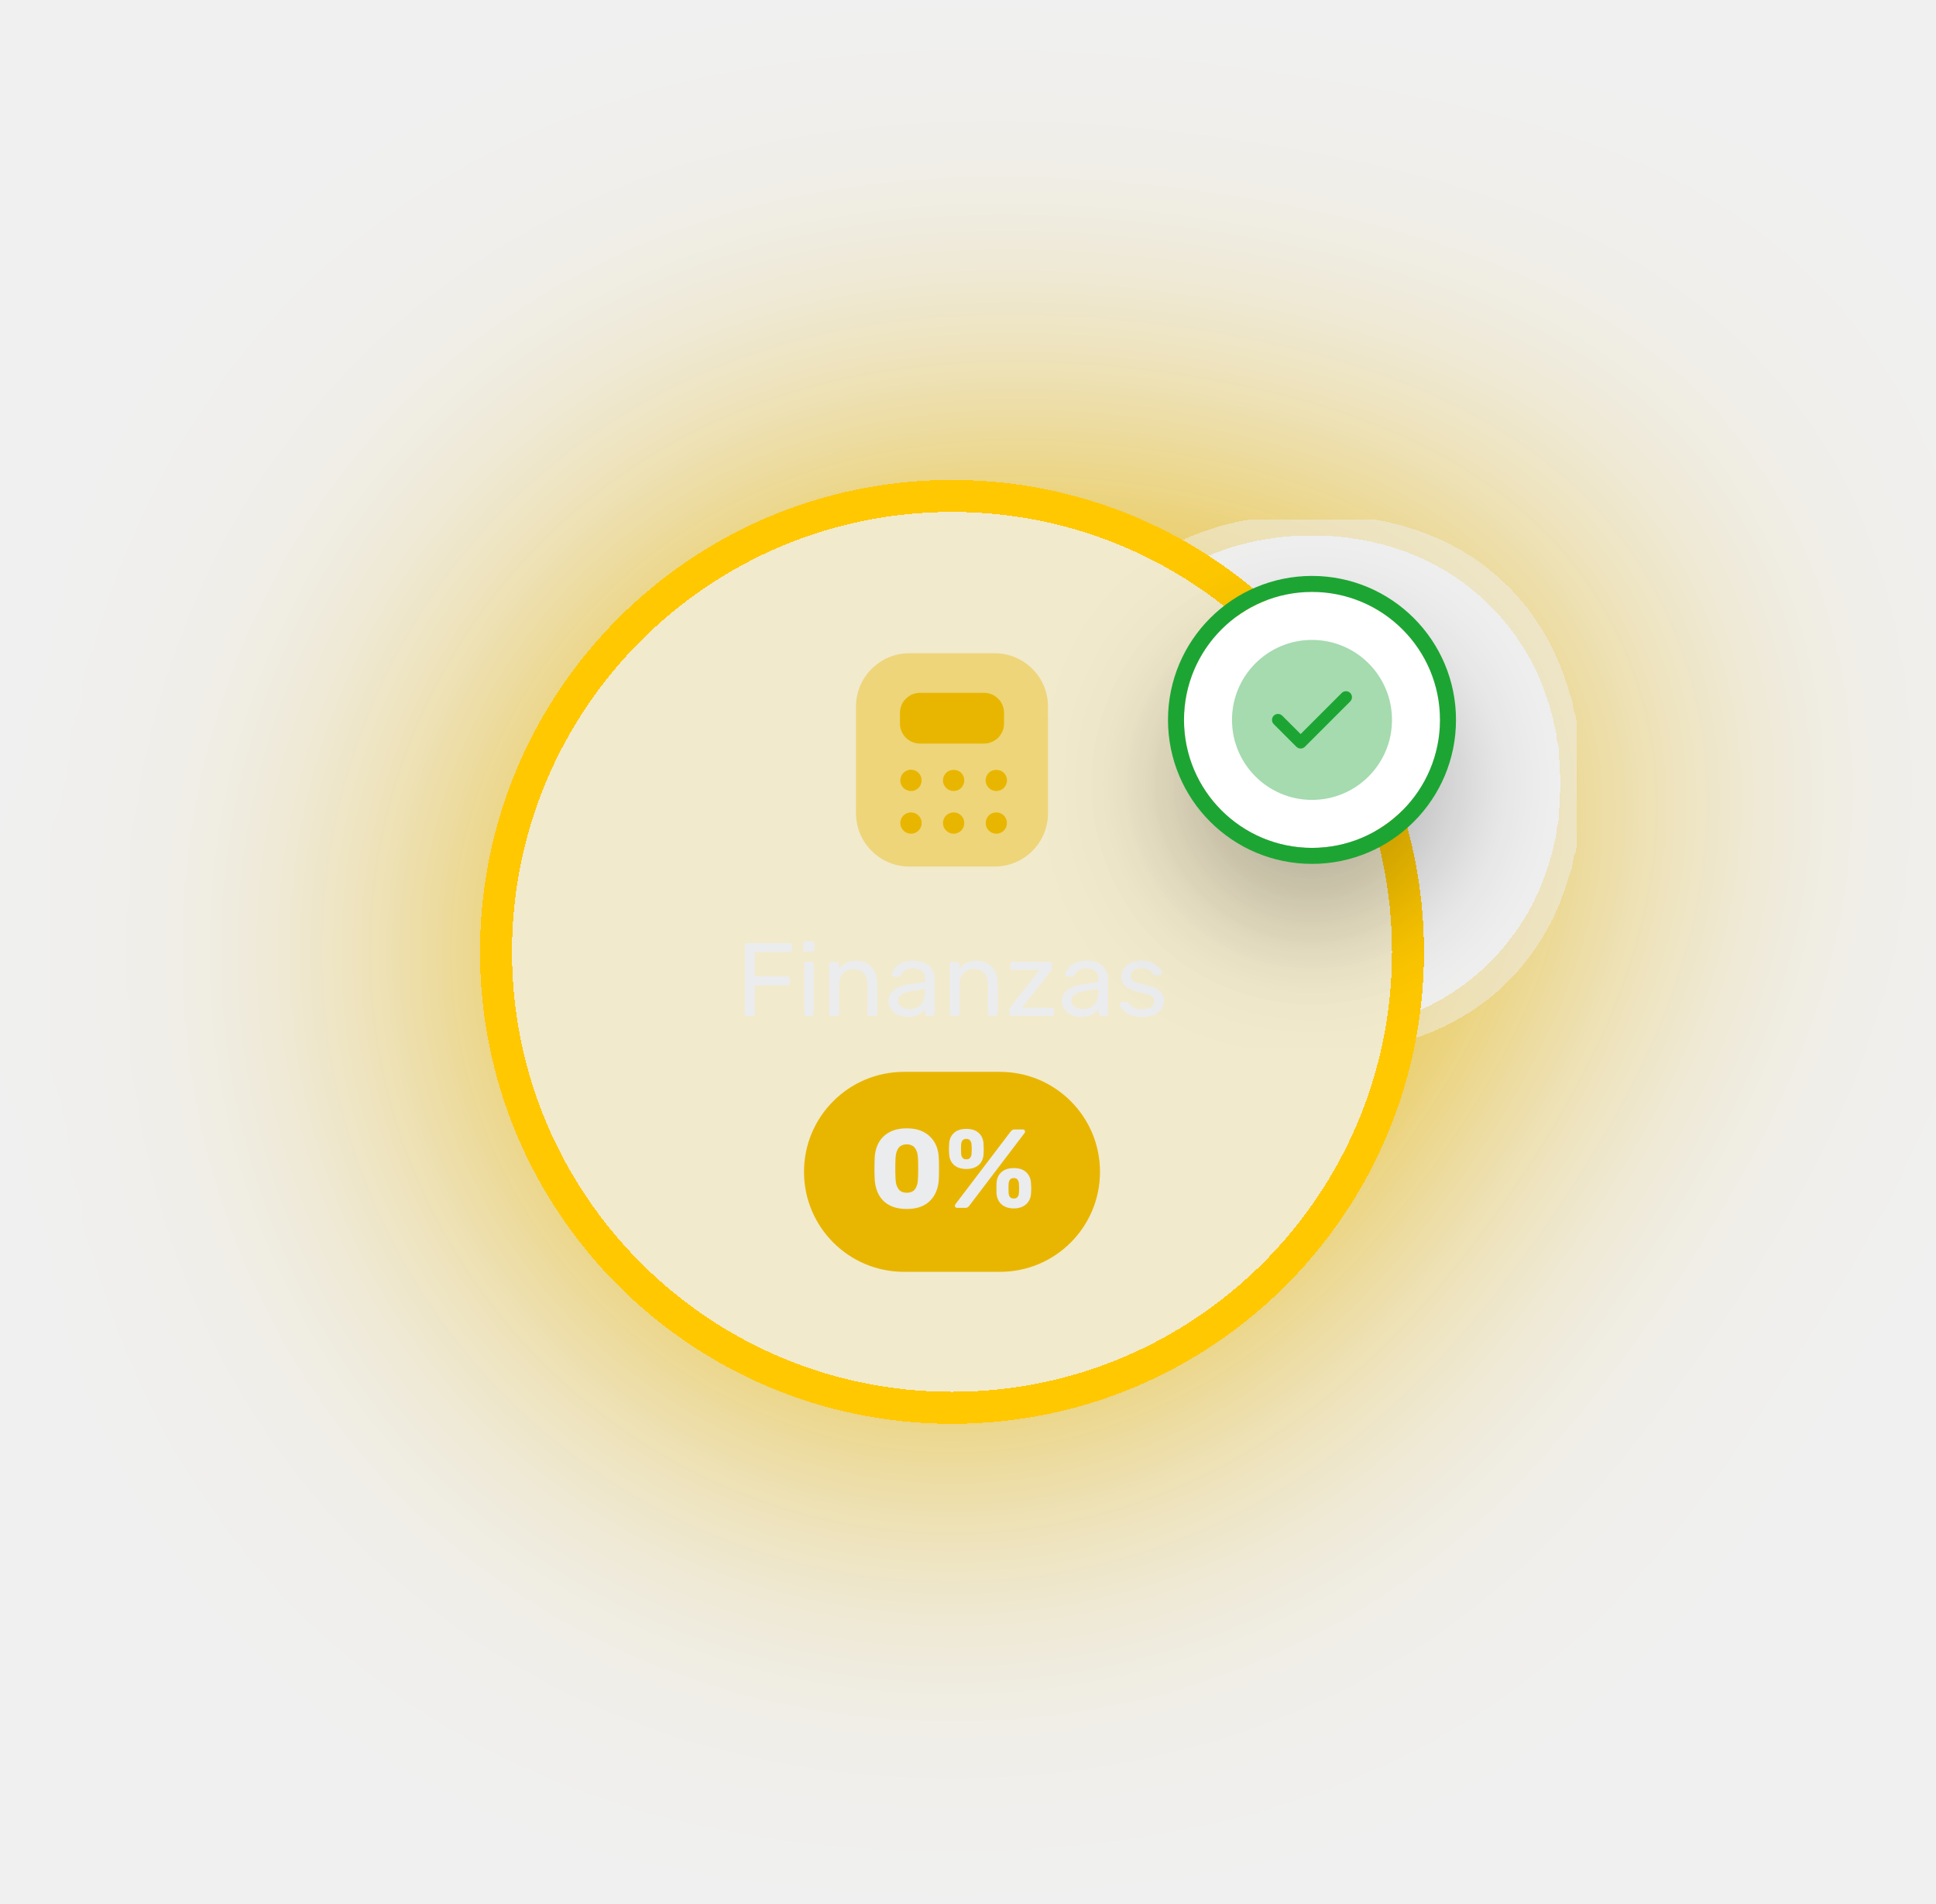
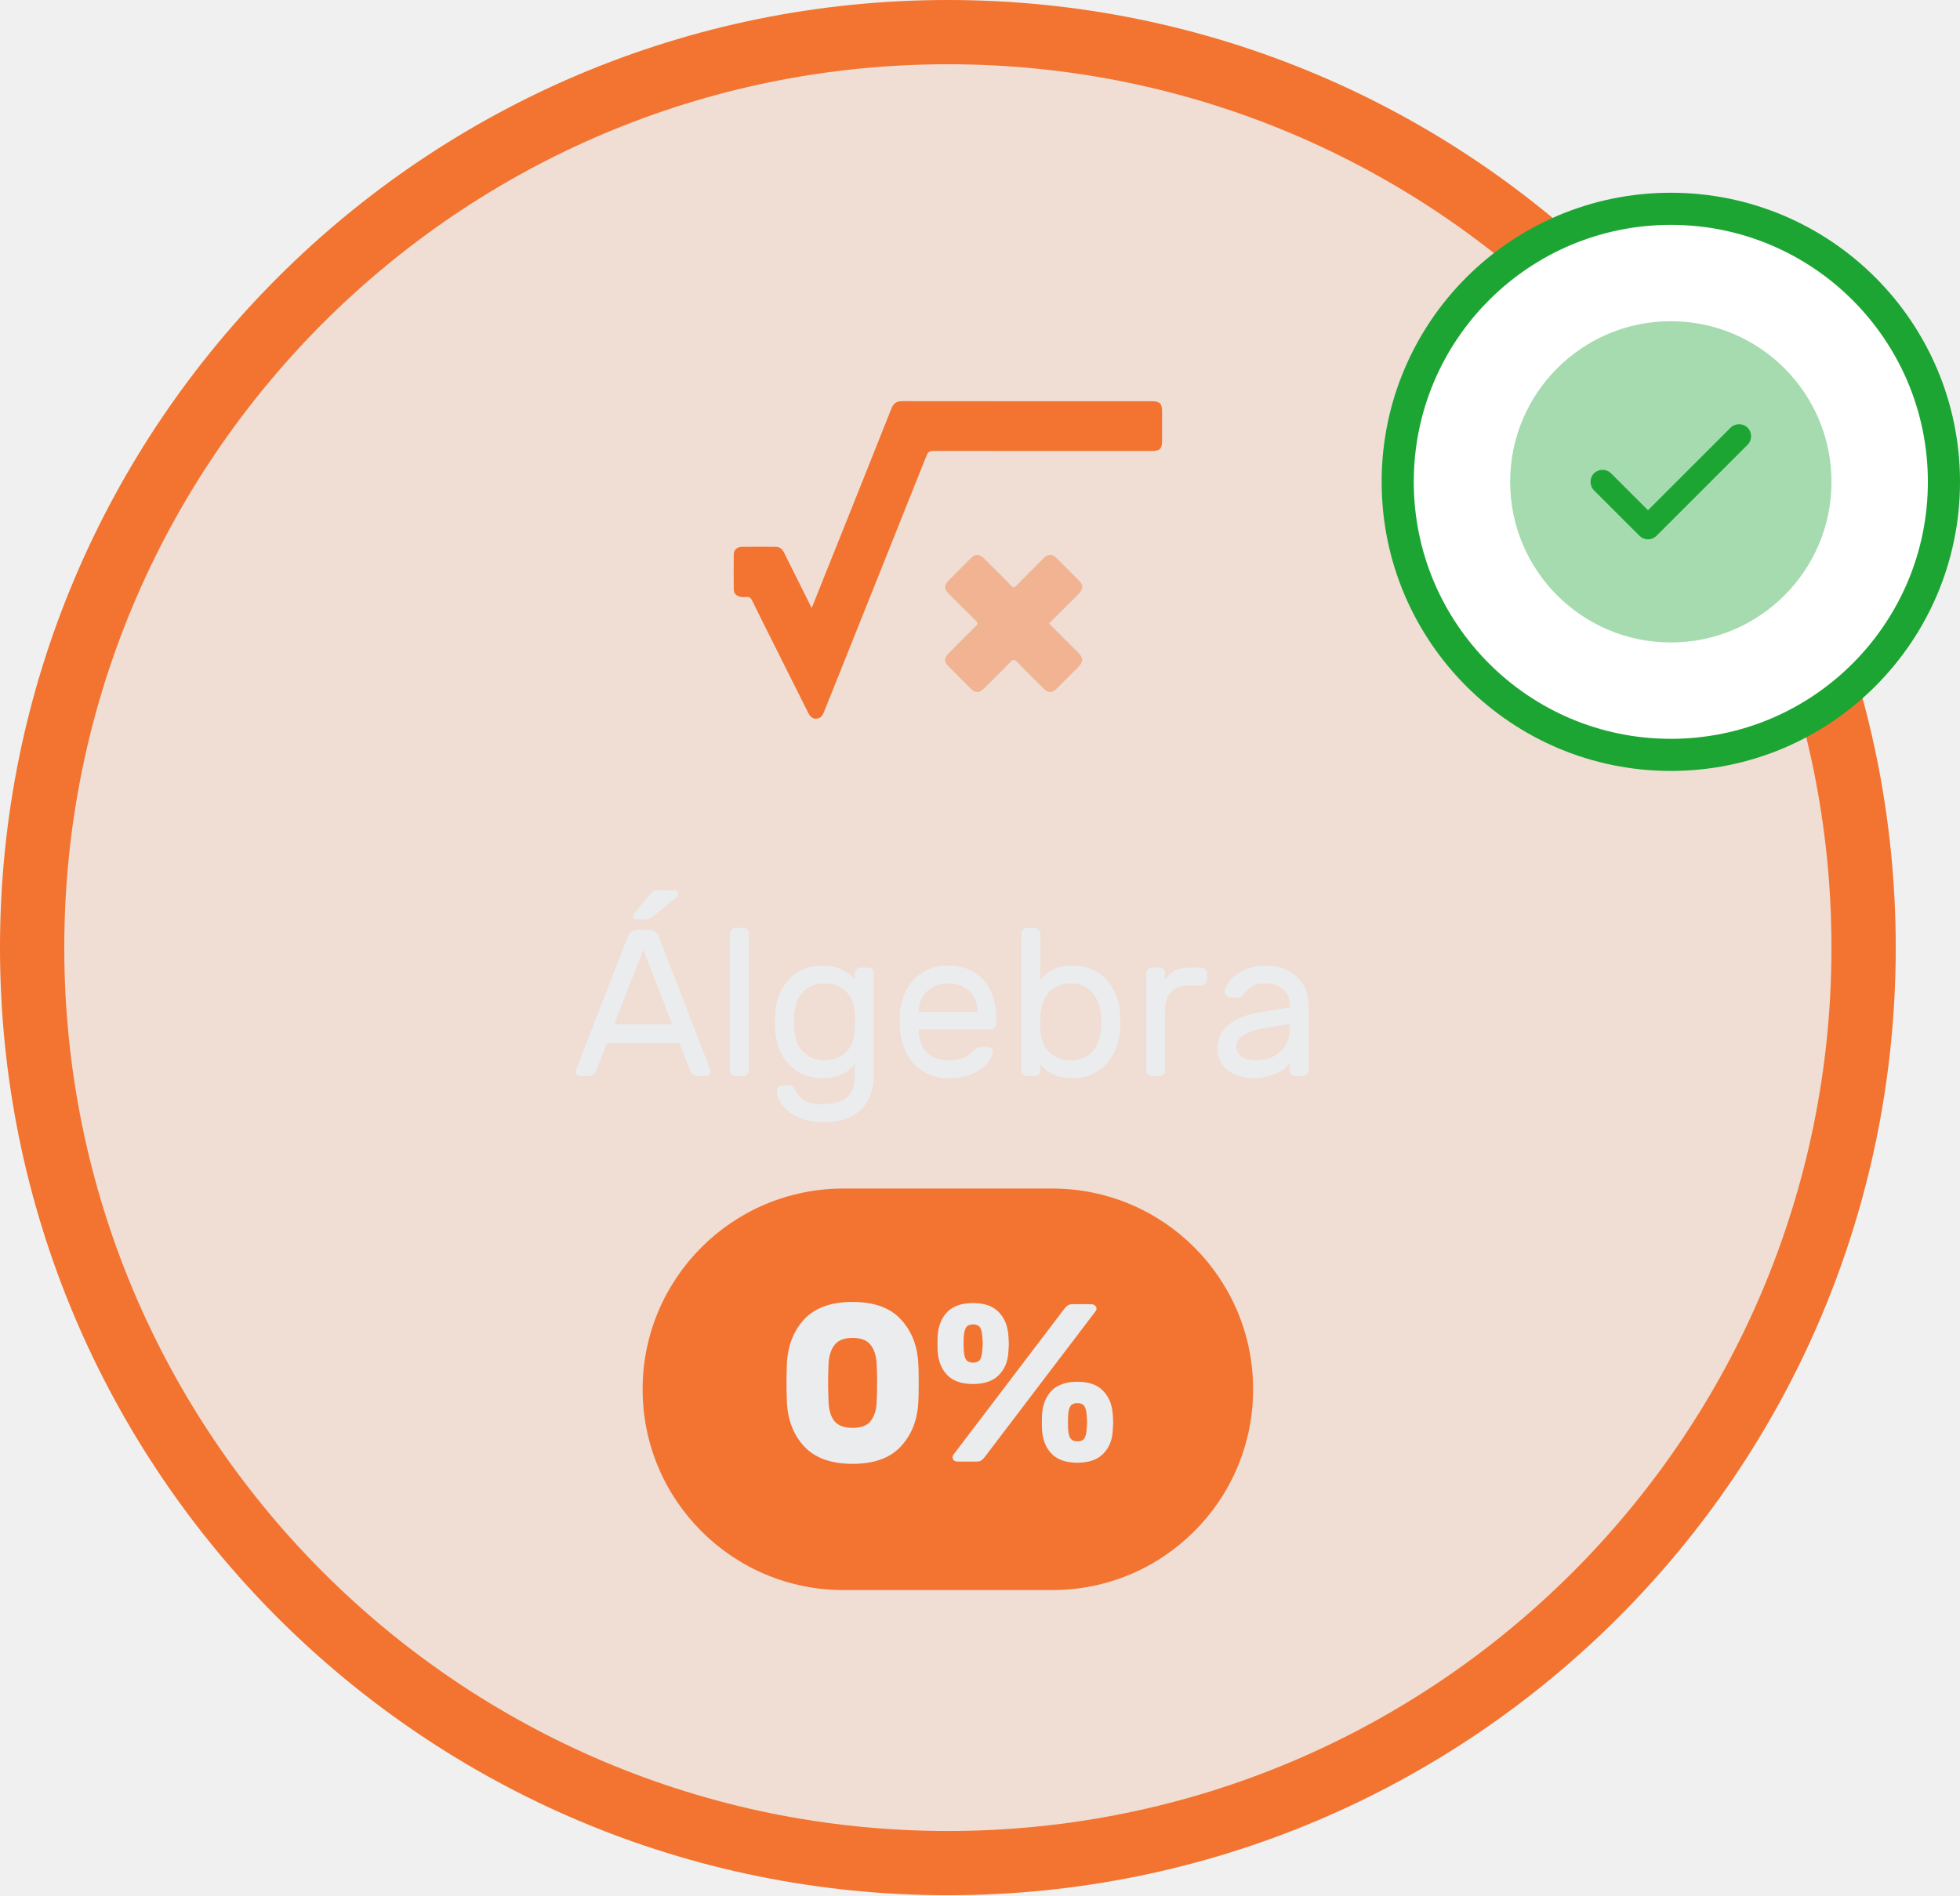
- <svg xmlns="http://www.w3.org/2000/svg" width="242" height="238" viewBox="0 0 242 238" fill="none">
-   <g filter="url(#filter0_d_15958_23156)">
-     <rect x="64" y="64" width="110" height="110" rx="55" fill="#FFC800" fill-opacity="0.15" shape-rendering="crispEdges" />
-     <rect x="62" y="62" width="114" height="114" rx="57" stroke="#FFC800" stroke-width="4" shape-rendering="crispEdges" />
-     <g clip-path="url(#clip0_15958_23156)">
-       <mask id="mask0_15958_23156" style="mask-type:luminance" maskUnits="userSpaceOnUse" x="103" y="79" width="32" height="32">
-         <path d="M135 79H103V111H135V79Z" fill="white" />
-       </mask>
-       <g mask="url(#mask0_15958_23156)">
-         <path opacity="0.4" d="M113.667 108.333H124.333C128.013 108.333 131 105.347 131 101.667V88.333C131 84.653 128.013 81.666 124.333 81.666H113.667C109.987 81.666 107 84.653 107 88.333V101.667C107 105.347 109.987 108.333 113.667 108.333Z" fill="#E8B600" />
-         <path d="M123.001 86.614H115.001C113.627 86.614 112.494 87.734 112.494 89.121V90.454C112.494 91.828 113.614 92.961 115.001 92.961H123.001C124.374 92.961 125.507 91.841 125.507 90.454V89.121C125.507 87.734 124.387 86.614 123.001 86.614Z" fill="#E8B600" />
-         <path d="M113.88 98.894C113.693 98.894 113.52 98.854 113.36 98.788C113.2 98.721 113.053 98.628 112.933 98.508C112.68 98.254 112.533 97.921 112.533 97.561C112.533 97.388 112.573 97.214 112.64 97.054C112.707 96.881 112.8 96.748 112.933 96.614C113.24 96.308 113.707 96.161 114.133 96.254C114.213 96.268 114.307 96.294 114.387 96.334C114.467 96.361 114.547 96.401 114.613 96.454C114.693 96.494 114.76 96.561 114.813 96.614C114.933 96.748 115.04 96.881 115.107 97.054C115.173 97.214 115.2 97.388 115.2 97.561C115.2 97.921 115.067 98.254 114.813 98.508C114.56 98.761 114.227 98.894 113.88 98.894Z" fill="#E8B600" />
-         <path d="M119.201 98.892C118.854 98.892 118.521 98.759 118.267 98.505C118.014 98.252 117.867 97.919 117.867 97.559C117.867 97.212 118.014 96.865 118.267 96.612C118.761 96.119 119.654 96.119 120.147 96.612C120.267 96.746 120.374 96.879 120.441 97.052C120.507 97.212 120.534 97.385 120.534 97.559C120.534 97.919 120.401 98.252 120.147 98.505C119.894 98.759 119.561 98.892 119.201 98.892Z" fill="#E8B600" />
-         <path d="M124.533 98.892C124.186 98.892 123.853 98.759 123.599 98.505C123.346 98.252 123.199 97.919 123.199 97.559C123.199 97.212 123.346 96.865 123.599 96.612C124.093 96.119 124.986 96.119 125.479 96.612C125.733 96.865 125.879 97.212 125.879 97.559C125.879 97.732 125.839 97.906 125.773 98.066C125.706 98.225 125.613 98.372 125.479 98.505C125.226 98.759 124.893 98.892 124.533 98.892Z" fill="#E8B600" />
-         <path d="M113.88 104.227C113.52 104.227 113.187 104.094 112.933 103.841C112.68 103.587 112.533 103.254 112.533 102.894C112.533 102.547 112.68 102.201 112.933 101.947C113.053 101.827 113.2 101.734 113.36 101.667C113.693 101.534 114.053 101.534 114.387 101.667C114.467 101.694 114.547 101.734 114.613 101.787C114.693 101.827 114.76 101.894 114.813 101.947C115.067 102.201 115.213 102.547 115.213 102.894C115.213 103.254 115.067 103.587 114.813 103.841C114.56 104.094 114.227 104.227 113.88 104.227Z" fill="#E8B600" />
-         <path d="M119.201 104.227C118.854 104.227 118.521 104.093 118.267 103.84C118.014 103.587 117.867 103.253 117.867 102.893C117.867 102.8 117.881 102.72 117.894 102.627C117.921 102.547 117.947 102.467 117.974 102.387C118.014 102.307 118.054 102.227 118.094 102.147C118.147 102.08 118.201 102.013 118.267 101.947C118.387 101.827 118.534 101.733 118.694 101.667C119.187 101.467 119.774 101.573 120.147 101.947C120.401 102.2 120.534 102.547 120.534 102.893C120.534 103.253 120.401 103.587 120.147 103.84C120.027 103.96 119.881 104.053 119.721 104.12C119.561 104.187 119.387 104.227 119.201 104.227Z" fill="#E8B600" />
-         <path d="M124.533 104.227C124.36 104.227 124.186 104.187 124.026 104.12C123.866 104.053 123.72 103.96 123.6 103.84C123.346 103.587 123.213 103.253 123.213 102.893C123.213 102.547 123.346 102.2 123.6 101.947C123.96 101.573 124.56 101.467 125.053 101.667C125.213 101.733 125.36 101.827 125.48 101.947C125.733 102.2 125.866 102.547 125.866 102.893C125.866 103.253 125.733 103.587 125.48 103.84C125.226 104.093 124.893 104.227 124.533 104.227Z" fill="#E8B600" />
-       </g>
-     </g>
-     <path d="M93.383 127C93.287 127 93.214 126.974 93.162 126.922C93.11 126.861 93.084 126.788 93.084 126.701V118.212C93.084 118.117 93.11 118.043 93.162 117.991C93.214 117.93 93.287 117.9 93.383 117.9H98.687C98.782 117.9 98.856 117.93 98.908 117.991C98.96 118.043 98.986 118.117 98.986 118.212V118.732C98.986 118.827 98.96 118.901 98.908 118.953C98.856 119.005 98.782 119.031 98.687 119.031H94.345V122.06H98.427C98.522 122.06 98.596 122.09 98.648 122.151C98.7 122.203 98.726 122.277 98.726 122.372V122.892C98.726 122.979 98.7 123.052 98.648 123.113C98.596 123.165 98.522 123.191 98.427 123.191H94.345V126.701C94.345 126.788 94.314 126.861 94.254 126.922C94.202 126.974 94.128 127 94.033 127H93.383ZM100.805 127C100.719 127 100.645 126.974 100.584 126.922C100.532 126.861 100.506 126.788 100.506 126.701V120.539C100.506 120.452 100.532 120.383 100.584 120.331C100.645 120.27 100.719 120.24 100.805 120.24H101.429C101.516 120.24 101.585 120.27 101.637 120.331C101.689 120.383 101.715 120.452 101.715 120.539V126.701C101.715 126.788 101.689 126.861 101.637 126.922C101.585 126.974 101.516 127 101.429 127H100.805ZM100.701 118.979C100.615 118.979 100.541 118.953 100.48 118.901C100.428 118.84 100.402 118.767 100.402 118.68V117.978C100.402 117.891 100.428 117.822 100.48 117.77C100.541 117.709 100.615 117.679 100.701 117.679H101.52C101.607 117.679 101.676 117.709 101.728 117.77C101.789 117.822 101.819 117.891 101.819 117.978V118.68C101.819 118.767 101.789 118.84 101.728 118.901C101.676 118.953 101.607 118.979 101.52 118.979H100.701ZM103.954 127C103.867 127 103.794 126.974 103.733 126.922C103.681 126.861 103.655 126.788 103.655 126.701V120.539C103.655 120.452 103.681 120.383 103.733 120.331C103.794 120.27 103.867 120.24 103.954 120.24H104.565C104.652 120.24 104.721 120.27 104.773 120.331C104.834 120.383 104.864 120.452 104.864 120.539V121.111C105.089 120.816 105.371 120.578 105.709 120.396C106.056 120.205 106.498 120.11 107.035 120.11C107.598 120.11 108.075 120.236 108.465 120.487C108.864 120.73 109.163 121.072 109.362 121.514C109.561 121.947 109.661 122.454 109.661 123.035V126.701C109.661 126.788 109.635 126.861 109.583 126.922C109.531 126.974 109.462 127 109.375 127H108.725C108.638 127 108.565 126.974 108.504 126.922C108.452 126.861 108.426 126.788 108.426 126.701V123.1C108.426 122.493 108.279 122.021 107.984 121.683C107.689 121.336 107.256 121.163 106.684 121.163C106.147 121.163 105.713 121.336 105.384 121.683C105.063 122.021 104.903 122.493 104.903 123.1V126.701C104.903 126.788 104.873 126.861 104.812 126.922C104.76 126.974 104.691 127 104.604 127H103.954ZM113.424 127.13C112.99 127.13 112.596 127.043 112.241 126.87C111.885 126.697 111.599 126.463 111.383 126.168C111.166 125.873 111.058 125.54 111.058 125.167C111.058 124.569 111.3 124.092 111.786 123.737C112.271 123.382 112.904 123.148 113.684 123.035L115.621 122.762V122.385C115.621 121.969 115.499 121.644 115.257 121.41C115.023 121.176 114.637 121.059 114.1 121.059C113.71 121.059 113.393 121.137 113.151 121.293C112.917 121.449 112.752 121.648 112.657 121.891C112.605 122.021 112.514 122.086 112.384 122.086H111.799C111.703 122.086 111.63 122.06 111.578 122.008C111.534 121.947 111.513 121.878 111.513 121.8C111.513 121.67 111.56 121.51 111.656 121.319C111.76 121.128 111.916 120.942 112.124 120.76C112.332 120.578 112.596 120.426 112.917 120.305C113.246 120.175 113.645 120.11 114.113 120.11C114.633 120.11 115.07 120.179 115.426 120.318C115.781 120.448 116.058 120.626 116.258 120.851C116.466 121.076 116.613 121.332 116.7 121.618C116.795 121.904 116.843 122.194 116.843 122.489V126.701C116.843 126.788 116.812 126.861 116.752 126.922C116.7 126.974 116.63 127 116.544 127H115.946C115.85 127 115.777 126.974 115.725 126.922C115.673 126.861 115.647 126.788 115.647 126.701V126.142C115.534 126.298 115.382 126.454 115.192 126.61C115.001 126.757 114.763 126.883 114.477 126.987C114.191 127.082 113.84 127.13 113.424 127.13ZM113.697 126.155C114.052 126.155 114.377 126.081 114.672 125.934C114.966 125.778 115.196 125.54 115.361 125.219C115.534 124.898 115.621 124.495 115.621 124.01V123.646L114.113 123.867C113.497 123.954 113.034 124.101 112.722 124.309C112.41 124.508 112.254 124.764 112.254 125.076C112.254 125.319 112.323 125.522 112.462 125.687C112.609 125.843 112.791 125.96 113.008 126.038C113.233 126.116 113.463 126.155 113.697 126.155ZM119.011 127C118.924 127 118.85 126.974 118.79 126.922C118.738 126.861 118.712 126.788 118.712 126.701V120.539C118.712 120.452 118.738 120.383 118.79 120.331C118.85 120.27 118.924 120.24 119.011 120.24H119.622C119.708 120.24 119.778 120.27 119.83 120.331C119.89 120.383 119.921 120.452 119.921 120.539V121.111C120.146 120.816 120.428 120.578 120.766 120.396C121.112 120.205 121.554 120.11 122.092 120.11C122.655 120.11 123.132 120.236 123.522 120.487C123.92 120.73 124.219 121.072 124.419 121.514C124.618 121.947 124.718 122.454 124.718 123.035V126.701C124.718 126.788 124.692 126.861 124.64 126.922C124.588 126.974 124.518 127 124.432 127H123.782C123.695 127 123.621 126.974 123.561 126.922C123.509 126.861 123.483 126.788 123.483 126.701V123.1C123.483 122.493 123.335 122.021 123.041 121.683C122.746 121.336 122.313 121.163 121.741 121.163C121.203 121.163 120.77 121.336 120.441 121.683C120.12 122.021 119.96 122.493 119.96 123.1V126.701C119.96 126.788 119.929 126.861 119.869 126.922C119.817 126.974 119.747 127 119.661 127H119.011ZM126.465 127C126.379 127 126.305 126.974 126.244 126.922C126.192 126.861 126.166 126.788 126.166 126.701V126.246C126.166 126.168 126.184 126.094 126.218 126.025C126.262 125.956 126.305 125.891 126.348 125.83L129.936 121.267H126.582C126.496 121.267 126.422 121.241 126.361 121.189C126.309 121.137 126.283 121.063 126.283 120.968V120.539C126.283 120.452 126.309 120.383 126.361 120.331C126.422 120.27 126.496 120.24 126.582 120.24H131.21C131.297 120.24 131.366 120.27 131.418 120.331C131.479 120.383 131.509 120.452 131.509 120.539V121.02C131.509 121.098 131.488 121.167 131.444 121.228C131.41 121.289 131.371 121.354 131.327 121.423L127.778 125.973H131.47C131.557 125.973 131.626 125.999 131.678 126.051C131.739 126.103 131.769 126.177 131.769 126.272V126.701C131.769 126.788 131.739 126.861 131.678 126.922C131.626 126.974 131.557 127 131.47 127H126.465ZM135.095 127.13C134.661 127.13 134.267 127.043 133.912 126.87C133.556 126.697 133.27 126.463 133.054 126.168C132.837 125.873 132.729 125.54 132.729 125.167C132.729 124.569 132.971 124.092 133.457 123.737C133.942 123.382 134.575 123.148 135.355 123.035L137.292 122.762V122.385C137.292 121.969 137.17 121.644 136.928 121.41C136.694 121.176 136.308 121.059 135.771 121.059C135.381 121.059 135.064 121.137 134.822 121.293C134.588 121.449 134.423 121.648 134.328 121.891C134.276 122.021 134.185 122.086 134.055 122.086H133.47C133.374 122.086 133.301 122.06 133.249 122.008C133.205 121.947 133.184 121.878 133.184 121.8C133.184 121.67 133.231 121.51 133.327 121.319C133.431 121.128 133.587 120.942 133.795 120.76C134.003 120.578 134.267 120.426 134.588 120.305C134.917 120.175 135.316 120.11 135.784 120.11C136.304 120.11 136.741 120.179 137.097 120.318C137.452 120.448 137.729 120.626 137.929 120.851C138.137 121.076 138.284 121.332 138.371 121.618C138.466 121.904 138.514 122.194 138.514 122.489V126.701C138.514 126.788 138.483 126.861 138.423 126.922C138.371 126.974 138.301 127 138.215 127H137.617C137.521 127 137.448 126.974 137.396 126.922C137.344 126.861 137.318 126.788 137.318 126.701V126.142C137.205 126.298 137.053 126.454 136.863 126.61C136.672 126.757 136.434 126.883 136.148 126.987C135.862 127.082 135.511 127.13 135.095 127.13ZM135.368 126.155C135.723 126.155 136.048 126.081 136.343 125.934C136.637 125.778 136.867 125.54 137.032 125.219C137.205 124.898 137.292 124.495 137.292 124.01V123.646L135.784 123.867C135.168 123.954 134.705 124.101 134.393 124.309C134.081 124.508 133.925 124.764 133.925 125.076C133.925 125.319 133.994 125.522 134.133 125.687C134.28 125.843 134.462 125.96 134.679 126.038C134.904 126.116 135.134 126.155 135.368 126.155ZM142.722 127.13C142.237 127.13 141.821 127.069 141.474 126.948C141.128 126.827 140.846 126.679 140.629 126.506C140.413 126.333 140.248 126.159 140.135 125.986C140.031 125.813 139.975 125.674 139.966 125.57C139.958 125.475 139.988 125.401 140.057 125.349C140.127 125.297 140.196 125.271 140.265 125.271H140.837C140.889 125.271 140.928 125.28 140.954 125.297C140.989 125.306 141.032 125.34 141.084 125.401C141.197 125.522 141.323 125.644 141.461 125.765C141.6 125.886 141.769 125.986 141.968 126.064C142.176 126.142 142.432 126.181 142.735 126.181C143.177 126.181 143.541 126.099 143.827 125.934C144.113 125.761 144.256 125.509 144.256 125.18C144.256 124.963 144.196 124.79 144.074 124.66C143.962 124.53 143.754 124.413 143.45 124.309C143.156 124.205 142.748 124.097 142.228 123.984C141.708 123.863 141.297 123.715 140.993 123.542C140.69 123.36 140.473 123.148 140.343 122.905C140.213 122.654 140.148 122.372 140.148 122.06C140.148 121.739 140.244 121.432 140.434 121.137C140.625 120.834 140.902 120.587 141.266 120.396C141.639 120.205 142.103 120.11 142.657 120.11C143.108 120.11 143.494 120.166 143.814 120.279C144.135 120.392 144.399 120.535 144.607 120.708C144.815 120.873 144.971 121.037 145.075 121.202C145.179 121.367 145.236 121.505 145.244 121.618C145.253 121.705 145.227 121.778 145.166 121.839C145.106 121.891 145.036 121.917 144.958 121.917H144.412C144.352 121.917 144.3 121.904 144.256 121.878C144.222 121.852 144.187 121.822 144.152 121.787C144.066 121.674 143.962 121.562 143.84 121.449C143.728 121.336 143.576 121.245 143.385 121.176C143.203 121.098 142.961 121.059 142.657 121.059C142.224 121.059 141.899 121.15 141.682 121.332C141.466 121.514 141.357 121.744 141.357 122.021C141.357 122.186 141.405 122.333 141.5 122.463C141.596 122.593 141.778 122.71 142.046 122.814C142.315 122.918 142.714 123.031 143.242 123.152C143.814 123.265 144.265 123.416 144.594 123.607C144.924 123.798 145.158 124.019 145.296 124.27C145.435 124.521 145.504 124.812 145.504 125.141C145.504 125.505 145.396 125.839 145.179 126.142C144.971 126.445 144.659 126.688 144.243 126.87C143.836 127.043 143.329 127.13 142.722 127.13Z" fill="#EBECEE" />
-     <rect x="100.5" y="134" width="37" height="25" rx="12.5" fill="#E8B600" />
-     <path d="M113.342 151.14C112.67 151.14 112.086 151.047 111.592 150.86C111.097 150.664 110.686 150.398 110.36 150.062C110.042 149.726 109.8 149.334 109.632 148.886C109.464 148.438 109.366 147.957 109.338 147.444C109.328 147.192 109.319 146.907 109.31 146.59C109.31 146.263 109.31 145.937 109.31 145.61C109.319 145.274 109.328 144.975 109.338 144.714C109.366 144.201 109.464 143.725 109.632 143.286C109.809 142.838 110.061 142.451 110.388 142.124C110.724 141.788 111.134 141.527 111.62 141.34C112.114 141.153 112.688 141.06 113.342 141.06C114.004 141.06 114.578 141.153 115.064 141.34C115.549 141.527 115.955 141.788 116.282 142.124C116.618 142.451 116.874 142.838 117.052 143.286C117.229 143.725 117.327 144.201 117.346 144.714C117.364 144.975 117.374 145.274 117.374 145.61C117.383 145.937 117.383 146.263 117.374 146.59C117.374 146.907 117.364 147.192 117.346 147.444C117.327 147.957 117.229 148.438 117.052 148.886C116.884 149.334 116.636 149.726 116.31 150.062C115.992 150.398 115.586 150.664 115.092 150.86C114.606 151.047 114.023 151.14 113.342 151.14ZM113.342 149.11C113.827 149.11 114.177 148.956 114.392 148.648C114.616 148.331 114.732 147.906 114.742 147.374C114.76 147.103 114.77 146.819 114.77 146.52C114.779 146.221 114.779 145.923 114.77 145.624C114.77 145.325 114.76 145.05 114.742 144.798C114.732 144.285 114.616 143.869 114.392 143.552C114.177 143.235 113.827 143.071 113.342 143.062C112.856 143.071 112.506 143.235 112.292 143.552C112.077 143.869 111.96 144.285 111.942 144.798C111.932 145.05 111.923 145.325 111.914 145.624C111.914 145.923 111.914 146.221 111.914 146.52C111.923 146.819 111.932 147.103 111.942 147.374C111.96 147.906 112.082 148.331 112.306 148.648C112.53 148.956 112.875 149.11 113.342 149.11ZM119.679 151C119.465 151 119.357 150.907 119.357 150.72C119.357 150.664 119.376 150.613 119.413 150.566L126.329 141.466C126.395 141.382 126.46 141.317 126.525 141.27C126.591 141.223 126.689 141.2 126.819 141.2H127.813C128.028 141.2 128.135 141.293 128.135 141.48C128.135 141.536 128.117 141.587 128.079 141.634L121.163 150.734C121.098 150.818 121.033 150.883 120.967 150.93C120.902 150.977 120.804 151 120.673 151H119.679ZM126.721 151.07C126.087 151.07 125.578 150.902 125.195 150.566C124.822 150.23 124.612 149.782 124.565 149.222C124.556 148.979 124.551 148.765 124.551 148.578C124.551 148.391 124.556 148.167 124.565 147.906C124.603 147.337 124.803 146.884 125.167 146.548C125.541 146.203 126.059 146.03 126.721 146.03C127.393 146.03 127.911 146.203 128.275 146.548C128.639 146.884 128.84 147.337 128.877 147.906C128.896 148.167 128.905 148.391 128.905 148.578C128.905 148.765 128.896 148.979 128.877 149.222C128.84 149.782 128.63 150.23 128.247 150.566C127.865 150.902 127.356 151.07 126.721 151.07ZM126.721 149.838C126.88 149.838 127.001 149.805 127.085 149.74C127.179 149.675 127.249 149.591 127.295 149.488C127.342 149.376 127.365 149.259 127.365 149.138C127.384 148.923 127.393 148.727 127.393 148.55C127.393 148.373 127.384 148.181 127.365 147.976C127.356 147.799 127.305 147.64 127.211 147.5C127.118 147.351 126.955 147.276 126.721 147.276C126.488 147.276 126.325 147.351 126.231 147.5C126.138 147.64 126.087 147.799 126.077 147.976C126.068 148.181 126.063 148.373 126.063 148.55C126.063 148.727 126.068 148.923 126.077 149.138C126.087 149.259 126.11 149.376 126.147 149.488C126.194 149.591 126.264 149.675 126.357 149.74C126.451 149.805 126.572 149.838 126.721 149.838ZM120.799 146.142C120.155 146.142 119.642 145.979 119.259 145.652C118.886 145.316 118.681 144.868 118.643 144.308C118.625 144.065 118.615 143.855 118.615 143.678C118.625 143.491 118.634 143.267 118.643 143.006C118.671 142.437 118.867 141.984 119.231 141.648C119.605 141.303 120.127 141.13 120.799 141.13C121.471 141.13 121.989 141.303 122.353 141.648C122.717 141.984 122.913 142.437 122.941 143.006C122.96 143.267 122.969 143.491 122.969 143.678C122.969 143.855 122.96 144.065 122.941 144.308C122.913 144.868 122.708 145.316 122.325 145.652C121.943 145.979 121.434 146.142 120.799 146.142ZM120.799 144.938C120.949 144.938 121.07 144.905 121.163 144.84C121.257 144.765 121.327 144.677 121.373 144.574C121.42 144.462 121.443 144.35 121.443 144.238C121.462 144.023 121.471 143.827 121.471 143.65C121.471 143.473 121.462 143.281 121.443 143.076C121.434 142.899 121.378 142.74 121.275 142.6C121.182 142.451 121.023 142.376 120.799 142.376C120.566 142.376 120.398 142.451 120.295 142.6C120.202 142.74 120.151 142.899 120.141 143.076C120.132 143.281 120.127 143.473 120.127 143.65C120.127 143.827 120.132 144.023 120.141 144.238C120.151 144.35 120.174 144.462 120.211 144.574C120.258 144.677 120.328 144.765 120.421 144.84C120.515 144.905 120.641 144.938 120.799 144.938Z" fill="#EBECEE" />
-     <g filter="url(#filter1_d_15958_23156)">
-       <rect x="148" y="74" width="32" height="32" rx="16" fill="white" />
-       <rect x="147" y="73" width="34" height="34" rx="17" stroke="#1DA534" stroke-width="2" />
-       <path opacity="0.4" d="M164 100C169.523 100 174 95.523 174 90C174 84.477 169.523 80 164 80C158.477 80 154 84.477 154 90C154 95.523 158.477 100 164 100Z" fill="#1DA534" />
-       <path d="M162.579 93.58C162.379 93.58 162.189 93.5 162.049 93.36L159.219 90.53C158.929 90.24 158.929 89.76 159.219 89.47C159.509 89.18 159.989 89.18 160.279 89.47L162.579 91.77L167.719 86.63C168.009 86.34 168.489 86.34 168.779 86.63C169.069 86.92 169.069 87.4 168.779 87.69L163.109 93.36C162.969 93.5 162.779 93.58 162.579 93.58Z" fill="#1DA534" />
-     </g>
+ <svg xmlns="http://www.w3.org/2000/svg" width="122" height="118" viewBox="0 0 122 118" fill="none">
+   <rect x="2" y="2" width="114" height="114" rx="57" fill="#F27430" fill-opacity="0.15" />
+   <rect x="2" y="2" width="114" height="114" rx="57" stroke="#F27430" stroke-width="4" />
+   <g clip-path="url(#clip0_34428_9656)">
+     <path d="M50.523 37.859C51.116 36.38 51.696 34.936 52.273 33.49C53.348 30.801 54.425 28.111 55.494 25.419C55.615 25.115 55.798 24.977 56.141 24.977C61.328 24.985 66.516 24.982 71.703 24.982C72.192 24.982 72.332 25.125 72.332 25.619C72.332 26.234 72.332 26.849 72.332 27.464C72.332 27.934 72.187 28.08 71.71 28.08C67.177 28.08 62.644 28.083 58.112 28.075C57.868 28.075 57.76 28.143 57.668 28.375C55.558 33.668 53.438 38.957 51.322 44.247C51.239 44.453 51.162 44.657 50.923 44.727C50.674 44.8 50.457 44.683 50.31 44.388C49.576 42.925 48.844 41.459 48.112 39.995C47.679 39.13 47.24 38.269 46.821 37.398C46.734 37.215 46.635 37.143 46.441 37.168C46.334 37.181 46.22 37.182 46.115 37.162C45.858 37.113 45.674 36.977 45.672 36.69C45.667 35.966 45.666 35.242 45.673 34.518C45.675 34.24 45.871 34.053 46.178 34.048C46.883 34.038 47.587 34.043 48.291 34.046C48.55 34.047 48.701 34.2 48.81 34.422C49.37 35.552 49.936 36.679 50.524 37.859H50.523Z" fill="#F27430" />
+     <path opacity="0.4" d="M65.296 38.821C65.897 39.42 66.493 40.013 67.088 40.607C67.454 40.974 67.454 41.195 67.092 41.557C66.657 41.992 66.224 42.428 65.787 42.858C65.475 43.166 65.255 43.166 64.948 42.861C64.4 42.316 63.848 41.773 63.311 41.218C63.158 41.06 63.071 41.029 62.901 41.208C62.373 41.759 61.825 42.291 61.283 42.828C60.931 43.175 60.728 43.175 60.379 42.828C59.937 42.386 59.494 41.946 59.055 41.502C58.751 41.196 58.752 40.979 59.061 40.667C59.626 40.096 60.189 39.524 60.763 38.963C60.883 38.844 60.881 38.786 60.762 38.67C60.194 38.115 59.637 37.552 59.077 36.99C58.746 36.658 58.747 36.447 59.08 36.111C59.519 35.667 59.959 35.224 60.4 34.783C60.714 34.469 60.947 34.469 61.264 34.783C61.827 35.342 62.391 35.899 62.943 36.468C63.075 36.604 63.14 36.593 63.266 36.464C63.818 35.895 64.38 35.336 64.942 34.776C65.247 34.471 65.481 34.469 65.783 34.768C66.227 35.208 66.667 35.651 67.108 36.093C67.448 36.434 67.451 36.661 67.115 36.999C66.514 37.602 65.911 38.205 65.296 38.82V38.821Z" fill="#F27430" />
  </g>
+   <path d="M37.78 64.946L37.104 66.675C37.026 66.892 36.857 67 36.597 67H36.116C36.038 67 35.968 66.974 35.908 66.922C35.856 66.861 35.83 66.792 35.83 66.714C35.83 66.671 35.847 66.61 35.882 66.532L39.067 58.329C39.179 58.043 39.374 57.9 39.652 57.9H40.432C40.709 57.9 40.904 58.043 41.017 58.329L44.189 66.532C44.223 66.61 44.241 66.671 44.241 66.714C44.241 66.792 44.21 66.861 44.15 66.922C44.098 66.974 44.033 67 43.955 67H43.474C43.214 67 43.045 66.892 42.967 66.675L42.291 64.946H37.78ZM41.836 63.776L40.042 59.135L38.235 63.776H41.836ZM40.458 55.677C40.553 55.573 40.631 55.508 40.692 55.482C40.752 55.447 40.835 55.43 40.939 55.43H41.966C42.044 55.43 42.104 55.456 42.148 55.508C42.191 55.551 42.213 55.612 42.213 55.69C42.213 55.751 42.191 55.803 42.148 55.846L40.705 57.029C40.609 57.107 40.523 57.163 40.445 57.198C40.375 57.233 40.28 57.25 40.159 57.25H39.613C39.474 57.25 39.405 57.181 39.405 57.042C39.405 56.973 39.426 56.916 39.47 56.873L40.458 55.677ZM46.615 66.649C46.615 66.744 46.581 66.827 46.511 66.896C46.442 66.965 46.36 67 46.264 67H45.783C45.688 67 45.606 66.965 45.536 66.896C45.467 66.827 45.432 66.744 45.432 66.649V58.121C45.432 58.026 45.467 57.943 45.536 57.874C45.606 57.805 45.688 57.77 45.783 57.77H46.264C46.36 57.77 46.442 57.805 46.511 57.874C46.581 57.943 46.615 58.026 46.615 58.121V66.649ZM51.194 60.11C51.68 60.11 52.087 60.197 52.416 60.37C52.754 60.535 53.019 60.743 53.209 60.994V60.591C53.209 60.496 53.244 60.413 53.313 60.344C53.383 60.275 53.465 60.24 53.56 60.24H54.041C54.137 60.24 54.219 60.275 54.288 60.344C54.358 60.413 54.392 60.496 54.392 60.591V66.909C54.392 67.828 54.132 68.547 53.612 69.067C53.092 69.596 52.33 69.86 51.324 69.86C50.674 69.86 50.128 69.76 49.686 69.561C49.244 69.362 48.915 69.115 48.698 68.82C48.49 68.525 48.378 68.226 48.36 67.923C48.352 67.828 48.382 67.745 48.451 67.676C48.529 67.607 48.616 67.572 48.711 67.572H49.101C49.205 67.572 49.288 67.598 49.348 67.65C49.409 67.702 49.47 67.793 49.53 67.923C49.617 68.122 49.782 68.309 50.024 68.482C50.267 68.655 50.657 68.742 51.194 68.742C52.538 68.742 53.209 68.183 53.209 67.065V66.246C52.767 66.835 52.096 67.13 51.194 67.13C50.657 67.13 50.167 67.004 49.725 66.753C49.292 66.502 48.941 66.146 48.672 65.687C48.412 65.219 48.269 64.673 48.243 64.049L48.23 63.62L48.243 63.191C48.269 62.567 48.412 62.025 48.672 61.566C48.941 61.098 49.292 60.738 49.725 60.487C50.159 60.236 50.648 60.11 51.194 60.11ZM51.324 61.228C50.761 61.228 50.31 61.41 49.972 61.774C49.643 62.138 49.461 62.632 49.426 63.256L49.413 63.62L49.426 63.984C49.461 64.608 49.643 65.102 49.972 65.466C50.31 65.83 50.761 66.012 51.324 66.012C51.879 66.012 52.325 65.843 52.663 65.505C53.001 65.158 53.183 64.686 53.209 64.088C53.218 64.001 53.222 63.845 53.222 63.62C53.222 63.395 53.218 63.239 53.209 63.152C53.183 62.545 53.001 62.073 52.663 61.735C52.325 61.397 51.879 61.228 51.324 61.228ZM59.003 60.11C59.93 60.11 60.663 60.405 61.2 60.994C61.737 61.583 62.006 62.385 62.006 63.399V63.75C62.006 63.845 61.971 63.928 61.902 63.997C61.833 64.066 61.75 64.101 61.655 64.101H57.183V64.179C57.2 64.751 57.373 65.202 57.703 65.531C58.041 65.852 58.474 66.012 59.003 66.012C59.436 66.012 59.77 65.956 60.004 65.843C60.246 65.73 60.463 65.57 60.654 65.362C60.723 65.293 60.784 65.245 60.836 65.219C60.897 65.193 60.974 65.18 61.07 65.18H61.46C61.564 65.18 61.651 65.215 61.72 65.284C61.789 65.353 61.819 65.436 61.811 65.531C61.776 65.765 61.646 66.008 61.421 66.259C61.204 66.502 60.888 66.71 60.472 66.883C60.065 67.048 59.575 67.13 59.003 67.13C58.448 67.13 57.954 67.004 57.521 66.753C57.087 66.493 56.741 66.138 56.481 65.687C56.23 65.236 56.078 64.729 56.026 64.166C56.008 63.906 56 63.707 56 63.568C56 63.429 56.008 63.23 56.026 62.97C56.078 62.433 56.23 61.947 56.481 61.514C56.741 61.081 57.083 60.738 57.508 60.487C57.941 60.236 58.44 60.11 59.003 60.11ZM60.836 63.009V62.97C60.836 62.441 60.667 62.021 60.329 61.709C59.999 61.388 59.557 61.228 59.003 61.228C58.5 61.228 58.071 61.388 57.716 61.709C57.369 62.03 57.191 62.45 57.183 62.97V63.009H60.836ZM69.723 63.191C69.732 63.278 69.736 63.416 69.736 63.607C69.736 63.806 69.732 63.949 69.723 64.036C69.697 64.66 69.55 65.206 69.281 65.674C69.021 66.142 68.67 66.502 68.228 66.753C67.795 67.004 67.309 67.13 66.772 67.13C65.871 67.13 65.199 66.835 64.757 66.246V66.649C64.757 66.744 64.722 66.827 64.653 66.896C64.584 66.965 64.501 67 64.406 67H63.925C63.83 67 63.748 66.965 63.678 66.896C63.609 66.827 63.574 66.744 63.574 66.649V58.121C63.574 58.026 63.609 57.943 63.678 57.874C63.748 57.805 63.83 57.77 63.925 57.77H64.406C64.501 57.77 64.584 57.805 64.653 57.874C64.722 57.943 64.757 58.026 64.757 58.121V60.994C64.948 60.743 65.208 60.535 65.537 60.37C65.875 60.197 66.287 60.11 66.772 60.11C67.318 60.11 67.808 60.236 68.241 60.487C68.674 60.738 69.021 61.098 69.281 61.566C69.55 62.025 69.697 62.567 69.723 63.191ZM66.642 66.012C67.206 66.012 67.652 65.834 67.981 65.479C68.311 65.115 68.497 64.617 68.54 63.984C68.549 63.897 68.553 63.776 68.553 63.62C68.553 62.883 68.384 62.303 68.046 61.878C67.717 61.445 67.249 61.228 66.642 61.228C66.096 61.228 65.659 61.397 65.329 61.735C65 62.073 64.809 62.545 64.757 63.152C64.749 63.239 64.744 63.408 64.744 63.659C64.744 63.919 64.749 64.092 64.757 64.179C64.8 64.742 64.991 65.189 65.329 65.518C65.676 65.847 66.114 66.012 66.642 66.012ZM74.776 60.24C74.871 60.24 74.953 60.275 75.023 60.344C75.092 60.413 75.127 60.496 75.127 60.591V61.007C75.127 61.102 75.092 61.185 75.023 61.254C74.953 61.323 74.871 61.358 74.776 61.358H74.022C73.536 61.358 73.164 61.488 72.904 61.748C72.652 61.999 72.527 62.368 72.527 62.853V66.649C72.527 66.744 72.492 66.827 72.423 66.896C72.353 66.965 72.271 67 72.176 67H71.695C71.599 67 71.517 66.965 71.448 66.896C71.378 66.827 71.344 66.744 71.344 66.649V60.591C71.344 60.496 71.378 60.413 71.448 60.344C71.517 60.275 71.599 60.24 71.695 60.24H72.176C72.271 60.24 72.353 60.275 72.423 60.344C72.492 60.413 72.527 60.496 72.527 60.591V60.994C72.7 60.734 72.908 60.543 73.151 60.422C73.393 60.301 73.71 60.24 74.1 60.24H74.776ZM80.274 62.723V62.554C80.274 62.129 80.131 61.804 79.845 61.579C79.567 61.345 79.203 61.228 78.753 61.228C78.406 61.228 78.133 61.289 77.934 61.41C77.743 61.523 77.561 61.696 77.388 61.93C77.336 61.999 77.279 62.047 77.219 62.073C77.158 62.099 77.076 62.112 76.972 62.112H76.582C76.486 62.112 76.4 62.077 76.322 62.008C76.252 61.939 76.222 61.856 76.231 61.761C76.257 61.501 76.382 61.245 76.608 60.994C76.842 60.734 77.149 60.522 77.531 60.357C77.912 60.192 78.319 60.11 78.753 60.11C79.559 60.11 80.209 60.335 80.703 60.786C81.205 61.237 81.457 61.869 81.457 62.684V66.649C81.457 66.744 81.422 66.827 81.353 66.896C81.283 66.965 81.201 67 81.106 67H80.625C80.529 67 80.447 66.965 80.378 66.896C80.308 66.827 80.274 66.744 80.274 66.649V66.116C80.135 66.428 79.84 66.675 79.39 66.857C78.939 67.039 78.488 67.13 78.038 67.13C77.596 67.13 77.201 67.052 76.855 66.896C76.508 66.731 76.239 66.51 76.049 66.233C75.867 65.956 75.776 65.644 75.776 65.297C75.776 64.647 76.018 64.14 76.504 63.776C76.989 63.403 77.635 63.152 78.441 63.022L80.274 62.723ZM80.274 63.763L78.74 64.01C78.176 64.097 77.739 64.24 77.427 64.439C77.115 64.63 76.959 64.872 76.959 65.167C76.959 65.384 77.058 65.579 77.258 65.752C77.457 65.925 77.76 66.012 78.168 66.012C78.792 66.012 79.299 65.834 79.689 65.479C80.079 65.124 80.274 64.66 80.274 64.088V63.763Z" fill="#EBECEE" />
+   <rect x="40" y="74" width="38" height="25" rx="12.5" fill="#F27430" />
+   <path d="M57.158 84.854C57.177 85.115 57.186 85.535 57.186 86.114C57.186 86.683 57.177 87.094 57.158 87.346C57.093 88.457 56.724 89.367 56.052 90.076C55.389 90.785 54.395 91.14 53.07 91.14C51.745 91.14 50.746 90.785 50.074 90.076C49.411 89.367 49.047 88.457 48.982 87.346C48.963 86.842 48.954 86.431 48.954 86.114C48.954 85.797 48.963 85.377 48.982 84.854C49.047 83.743 49.411 82.833 50.074 82.124C50.746 81.415 51.745 81.06 53.07 81.06C54.395 81.06 55.389 81.415 56.052 82.124C56.724 82.833 57.093 83.743 57.158 84.854ZM54.568 84.924C54.54 84.411 54.414 84.014 54.19 83.734C53.966 83.445 53.593 83.3 53.07 83.3C52.547 83.3 52.174 83.445 51.95 83.734C51.726 84.014 51.6 84.411 51.572 84.924C51.553 85.428 51.544 85.815 51.544 86.086C51.544 86.338 51.553 86.735 51.572 87.276C51.591 87.789 51.712 88.191 51.936 88.48C52.169 88.76 52.547 88.9 53.07 88.9C53.593 88.9 53.966 88.76 54.19 88.48C54.423 88.191 54.549 87.789 54.568 87.276C54.587 87.005 54.596 86.609 54.596 86.086C54.596 85.563 54.587 85.176 54.568 84.924ZM62.765 84.182C62.737 84.77 62.536 85.251 62.163 85.624C61.799 85.988 61.267 86.17 60.567 86.17C59.867 86.17 59.335 85.988 58.971 85.624C58.616 85.26 58.415 84.779 58.369 84.182C58.359 84.061 58.355 83.888 58.355 83.664C58.355 83.431 58.359 83.249 58.369 83.118C58.415 82.521 58.616 82.04 58.971 81.676C59.335 81.312 59.867 81.13 60.567 81.13C61.267 81.13 61.794 81.312 62.149 81.676C62.513 82.04 62.718 82.521 62.765 83.118C62.783 83.379 62.793 83.561 62.793 83.664C62.793 83.767 62.783 83.939 62.765 84.182ZM66.265 81.466C66.339 81.373 66.409 81.307 66.475 81.27C66.549 81.223 66.647 81.2 66.769 81.2H67.917C68.019 81.2 68.099 81.228 68.155 81.284C68.22 81.331 68.253 81.396 68.253 81.48C68.253 81.536 68.234 81.587 68.197 81.634L61.281 90.734C61.206 90.827 61.131 90.897 61.057 90.944C60.991 90.981 60.898 91 60.777 91H59.629C59.526 91 59.442 90.977 59.377 90.93C59.321 90.874 59.293 90.804 59.293 90.72C59.293 90.664 59.311 90.613 59.349 90.566L66.265 81.466ZM60.567 84.84C60.763 84.84 60.903 84.784 60.987 84.672C61.071 84.56 61.122 84.373 61.141 84.112C61.159 83.888 61.169 83.734 61.169 83.65C61.169 83.547 61.159 83.393 61.141 83.188C61.122 82.927 61.071 82.74 60.987 82.628C60.903 82.516 60.763 82.46 60.567 82.46C60.371 82.46 60.231 82.516 60.147 82.628C60.063 82.74 60.011 82.927 59.993 83.188C59.983 83.291 59.979 83.445 59.979 83.65C59.979 83.846 59.983 84 59.993 84.112C60.011 84.373 60.063 84.56 60.147 84.672C60.231 84.784 60.371 84.84 60.567 84.84ZM69.261 89.082C69.233 89.67 69.032 90.151 68.659 90.524C68.295 90.888 67.763 91.07 67.063 91.07C66.363 91.07 65.831 90.888 65.467 90.524C65.112 90.16 64.911 89.679 64.865 89.082C64.855 88.961 64.851 88.788 64.851 88.564C64.851 88.331 64.855 88.149 64.865 88.018C64.911 87.421 65.112 86.94 65.467 86.576C65.831 86.212 66.363 86.03 67.063 86.03C67.763 86.03 68.29 86.212 68.645 86.576C69.009 86.94 69.214 87.421 69.261 88.018C69.279 88.279 69.289 88.461 69.289 88.564C69.289 88.667 69.279 88.839 69.261 89.082ZM67.063 89.74C67.259 89.74 67.399 89.684 67.483 89.572C67.567 89.46 67.618 89.273 67.637 89.012C67.655 88.788 67.665 88.634 67.665 88.55C67.665 88.447 67.655 88.293 67.637 88.088C67.618 87.827 67.567 87.64 67.483 87.528C67.399 87.416 67.259 87.36 67.063 87.36C66.867 87.36 66.727 87.416 66.643 87.528C66.559 87.64 66.507 87.827 66.489 88.088C66.479 88.191 66.475 88.345 66.475 88.55C66.475 88.746 66.479 88.9 66.489 89.012C66.507 89.273 66.559 89.46 66.643 89.572C66.727 89.684 66.867 89.74 67.063 89.74Z" fill="#EBECEE" />
+   <rect x="87" y="13" width="34" height="34" rx="17" fill="white" />
+   <rect x="87" y="13" width="34" height="34" rx="17" stroke="#1DA534" stroke-width="2" />
+   <path opacity="0.4" d="M104 40C109.523 40 114 35.523 114 30C114 24.477 109.523 20 104 20C98.477 20 94 24.477 94 30C94 35.523 98.477 40 104 40Z" fill="#1DA534" />
+   <path d="M102.579 33.58C102.379 33.58 102.189 33.5 102.049 33.36L99.219 30.53C98.93 30.24 98.93 29.76 99.219 29.47C99.51 29.18 99.99 29.18 100.279 29.47L102.579 31.77L107.719 26.63C108.009 26.34 108.489 26.34 108.779 26.63C109.069 26.92 109.069 27.4 108.779 27.69L103.109 33.36C102.969 33.5 102.779 33.58 102.579 33.58Z" fill="#1DA534" />
  <defs>
-     <filter id="filter0_d_15958_23156" x="0" y="0" width="242" height="238" filterUnits="userSpaceOnUse" color-interpolation-filters="sRGB">
-       <feFlood flood-opacity="0" result="BackgroundImageFix" />
-       <feColorMatrix in="SourceAlpha" type="matrix" values="0 0 0 0 0 0 0 0 0 0 0 0 0 0 0 0 0 0 127 0" result="hardAlpha" />
-       <feOffset />
-       <feGaussianBlur stdDeviation="30" />
-       <feComposite in2="hardAlpha" operator="out" />
-       <feColorMatrix type="matrix" values="0 0 0 0 0.902 0 0 0 0 0.702 0 0 0 0 0.004 0 0 0 1 0" />
-       <feBlend mode="normal" in2="BackgroundImageFix" result="effect1_dropShadow_15958_23156" />
-       <feBlend mode="normal" in="SourceGraphic" in2="effect1_dropShadow_15958_23156" result="shape" />
-     </filter>
-     <filter id="filter1_d_15958_23156" x="131" y="65" width="66" height="66" filterUnits="userSpaceOnUse" color-interpolation-filters="sRGB">
-       <feFlood flood-opacity="0" result="BackgroundImageFix" />
-       <feColorMatrix in="SourceAlpha" type="matrix" values="0 0 0 0 0 0 0 0 0 0 0 0 0 0 0 0 0 0 127 0" result="hardAlpha" />
-       <feOffset dy="8" />
-       <feGaussianBlur stdDeviation="7.5" />
-       <feColorMatrix type="matrix" values="0 0 0 0 0 0 0 0 0 0 0 0 0 0 0 0 0 0 0.25 0" />
-       <feBlend mode="normal" in2="BackgroundImageFix" result="effect1_dropShadow_15958_23156" />
-       <feBlend mode="normal" in="SourceGraphic" in2="effect1_dropShadow_15958_23156" result="shape" />
-     </filter>
-     <clipPath id="clip0_15958_23156">
-       <rect width="32" height="32" fill="white" transform="translate(103 79)" />
+     <clipPath id="clip0_34428_9656">
+       <rect width="26.667" height="19.771" fill="white" transform="translate(45.666 24.9771)" />
    </clipPath>
  </defs>
</svg>
